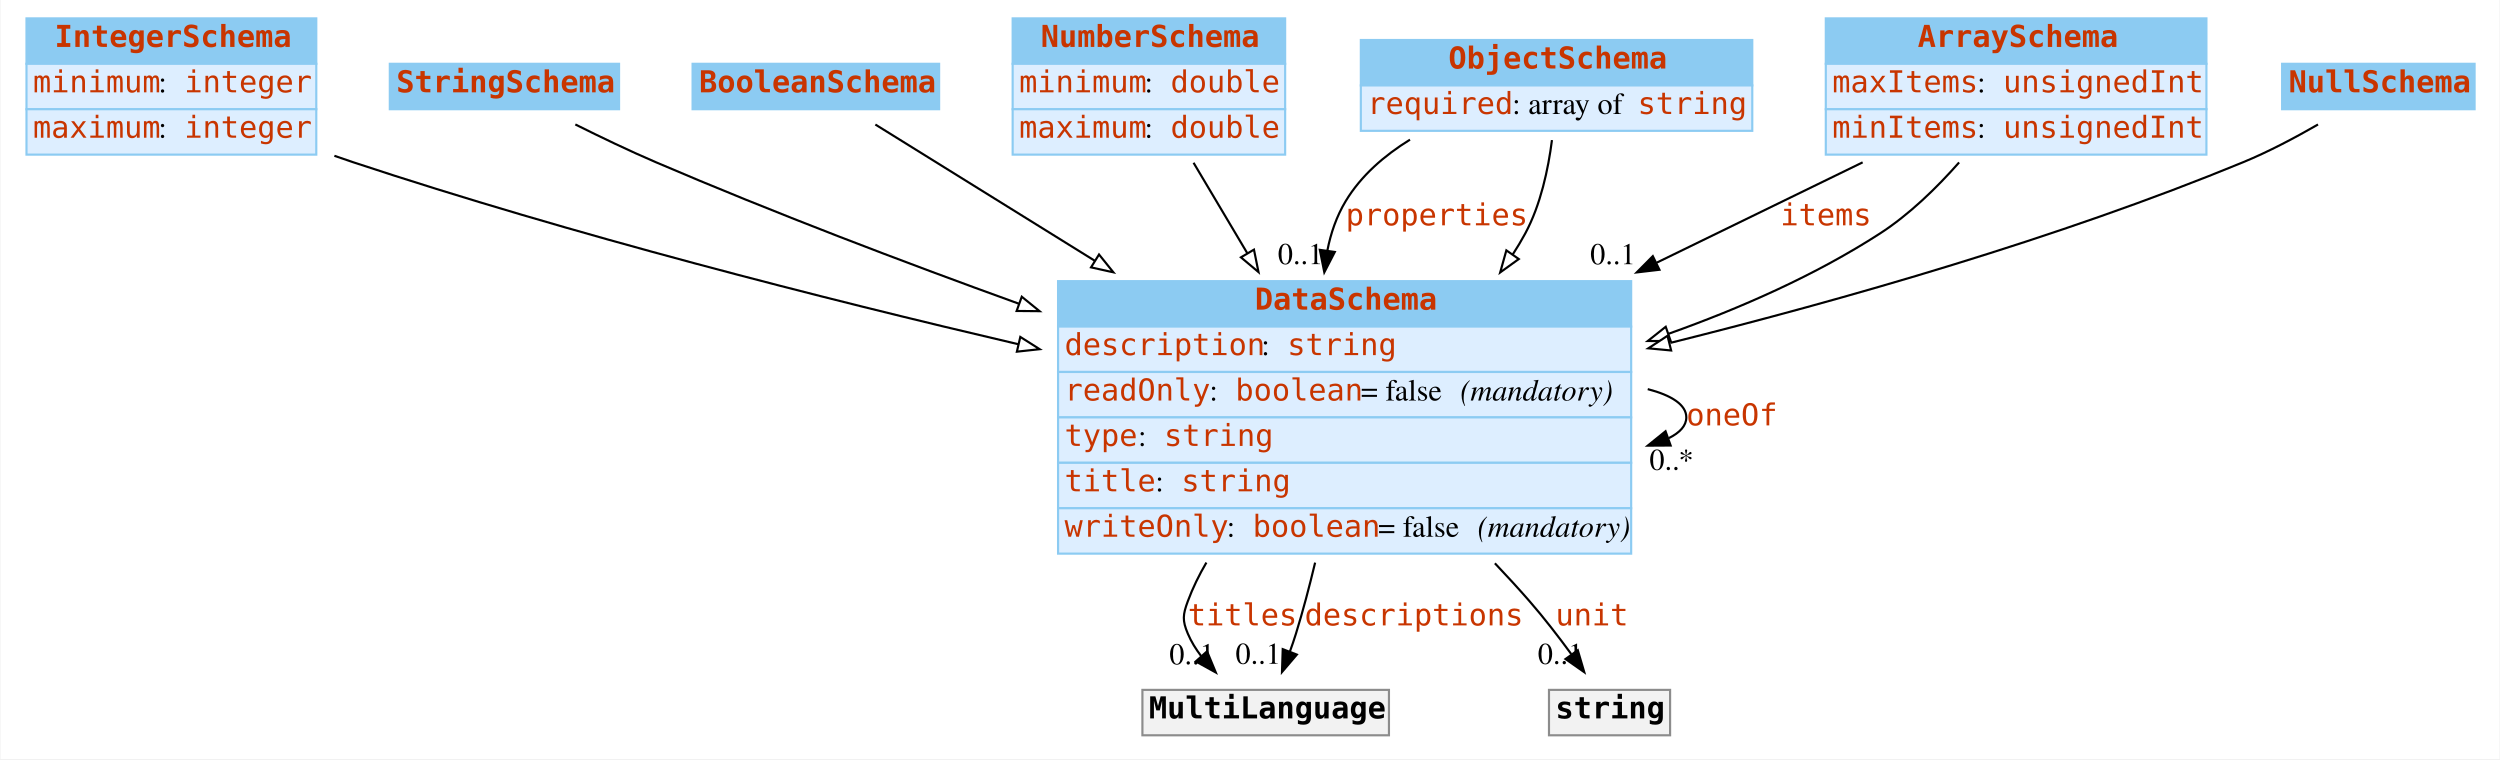
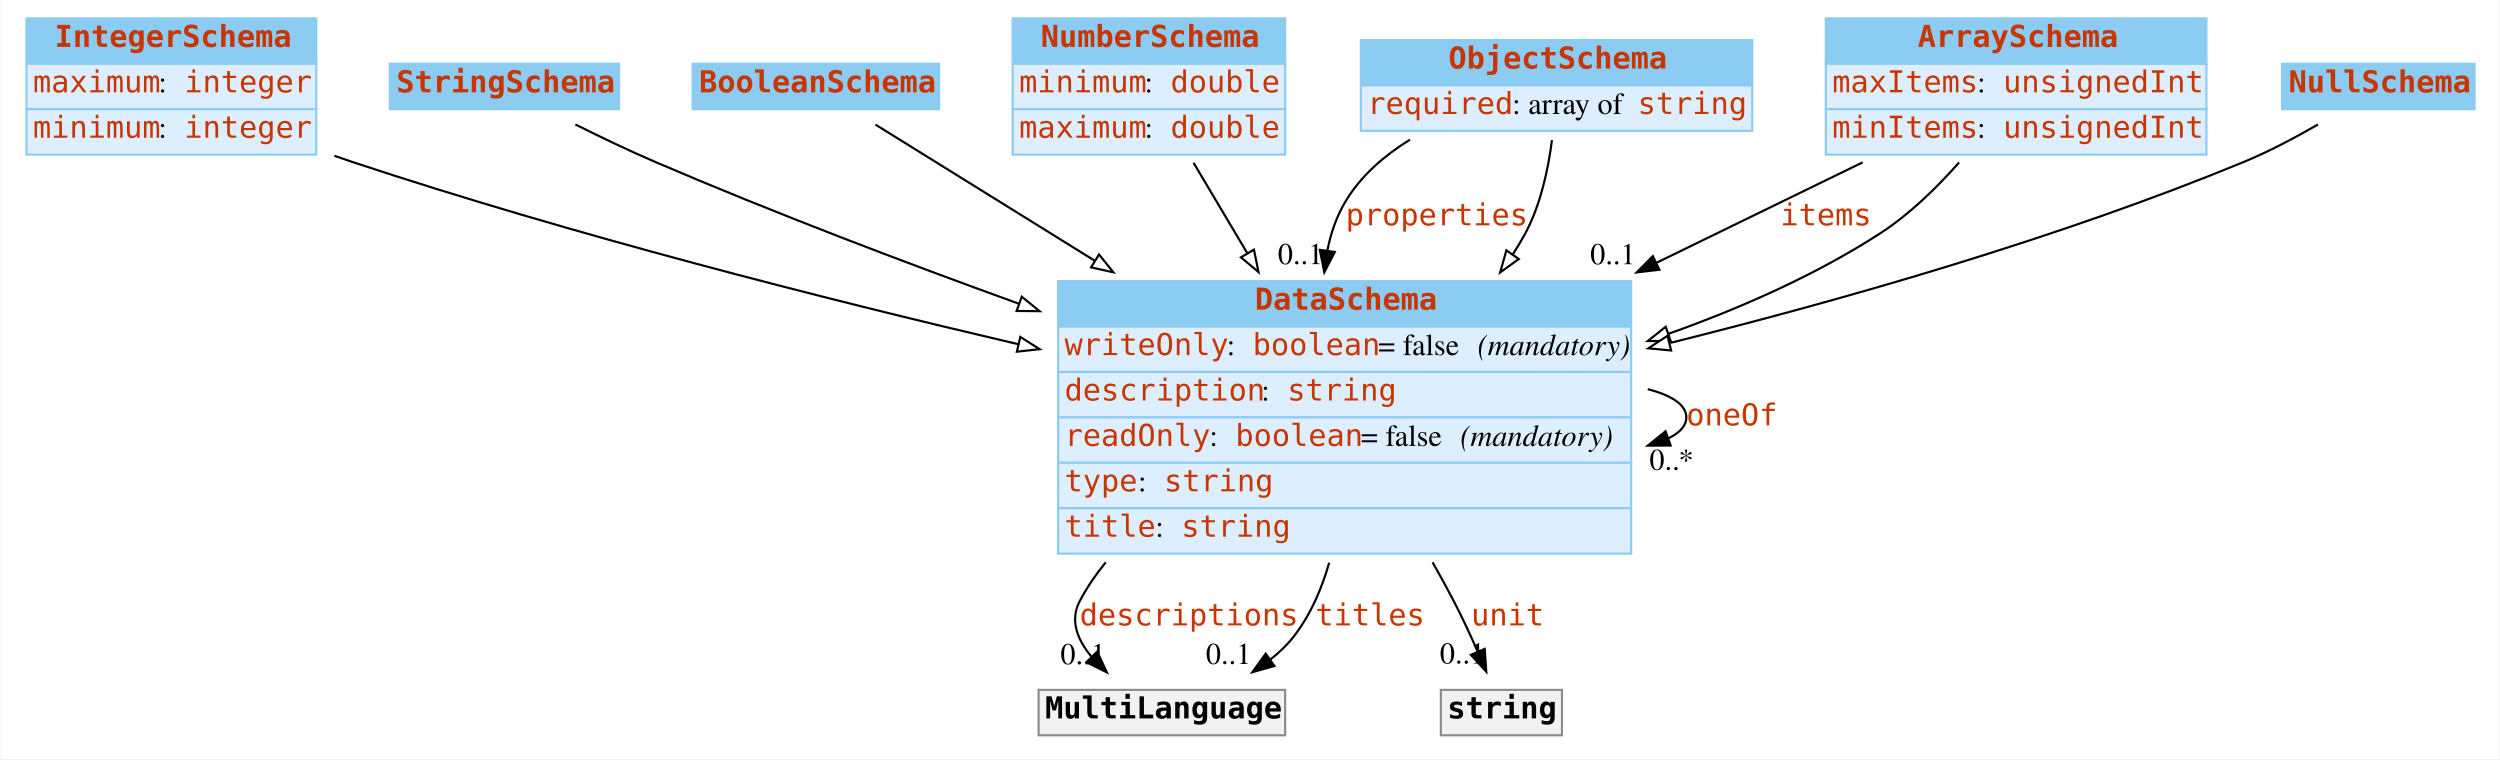
<svg xmlns="http://www.w3.org/2000/svg" width="1156pt" height="351pt" viewBox="0.00 0.00 1155.50 351.00">
  <g id="graph0" class="graph" transform="scale(1 1) rotate(0) translate(4 347)">
    <polygon fill="white" stroke="none" points="-4,4 -4,-347 1151.5,-347 1151.5,4 -4,4" />
    <g id="node1" class="node">
      <polygon fill="#8ccbf2" stroke="none" points="8,-317.5 8,-338.5 142,-338.5 142,-317.5 8,-317.5" />
      <polygon fill="none" stroke="#8ccbf2" points="8,-317.5 8,-338.5 142,-338.5 142,-317.5 8,-317.5" />
      <text text-anchor="start" x="21" y="-325.3" font-family="mono" font-weight="bold" font-size="14.00" fill="#c83500">IntegerSchema</text>
      <polygon fill="#ddeeff" stroke="none" points="8,-296.5 8,-317.5 142,-317.5 142,-296.5 8,-296.5" />
      <polygon fill="none" stroke="#8ccbf2" points="8,-296.5 8,-317.5 142,-317.5 142,-296.5 8,-296.5" />
-       <text text-anchor="start" x="11" y="-304.3" font-family="mono" font-size="14.00" fill="#c83500">minimum</text>
+       <text text-anchor="start" x="11" y="-304.3" font-family="mono" font-size="14.00" fill="#c83500">maximum</text>
      <text text-anchor="start" x="69" y="-304.3" font-family="Times,serif" font-size="14.00"> : </text>
      <text text-anchor="start" x="81" y="-304.3" font-family="mono" font-size="14.00" fill="#c83500">integer</text>
      <polygon fill="#ddeeff" stroke="none" points="8,-275.5 8,-296.5 142,-296.5 142,-275.5 8,-275.5" />
      <polygon fill="none" stroke="#8ccbf2" points="8,-275.5 8,-296.5 142,-296.5 142,-275.5 8,-275.5" />
-       <text text-anchor="start" x="11" y="-283.3" font-family="mono" font-size="14.00" fill="#c83500">maximum</text>
+       <text text-anchor="start" x="11" y="-283.3" font-family="mono" font-size="14.00" fill="#c83500">minimum</text>
      <text text-anchor="start" x="69" y="-283.3" font-family="Times,serif" font-size="14.00"> : </text>
      <text text-anchor="start" x="81" y="-283.3" font-family="mono" font-size="14.00" fill="#c83500">integer</text>
    </g>
    <g id="node8" class="node">
      <polygon fill="#8ccbf2" stroke="none" points="485,-196 485,-217 750,-217 750,-196 485,-196" />
      <polygon fill="none" stroke="#8ccbf2" points="485,-196 485,-217 750,-217 750,-196 485,-196" />
      <text text-anchor="start" x="576" y="-203.8" font-family="mono" font-weight="bold" font-size="14.00" fill="#c83500">DataSchema</text>
      <polygon fill="#ddeeff" stroke="none" points="485,-175 485,-196 750,-196 750,-175 485,-175" />
      <polygon fill="none" stroke="#8ccbf2" points="485,-175 485,-196 750,-196 750,-175 485,-175" />
-       <text text-anchor="start" x="488" y="-182.8" font-family="mono" font-size="14.00" fill="#c83500">description</text>
-       <text text-anchor="start" x="579" y="-182.8" font-family="Times,serif" font-size="14.00"> : </text>
-       <text text-anchor="start" x="591" y="-182.8" font-family="mono" font-size="14.00" fill="#c83500">string</text>
+       <text text-anchor="start" x="488" y="-182.8" font-family="mono" font-size="14.00" fill="#c83500">writeOnly</text>
+       <text text-anchor="start" x="563" y="-182.8" font-family="Times,serif" font-size="14.00"> : </text>
+       <text text-anchor="start" x="575" y="-182.8" font-family="mono" font-size="14.00" fill="#c83500">boolean</text>
+       <text text-anchor="start" x="633" y="-182.8" font-family="Times,serif" font-size="14.00"> = false </text>
+       <text text-anchor="start" x="679" y="-182.8" font-family="Times,serif" font-style="italic" font-size="14.00">(mandatory)</text>
      <polygon fill="#ddeeff" stroke="none" points="485,-154 485,-175 750,-175 750,-154 485,-154" />
      <polygon fill="none" stroke="#8ccbf2" points="485,-154 485,-175 750,-175 750,-154 485,-154" />
-       <text text-anchor="start" x="488" y="-161.8" font-family="mono" font-size="14.00" fill="#c83500">readOnly</text>
-       <text text-anchor="start" x="555" y="-161.8" font-family="Times,serif" font-size="14.00"> : </text>
-       <text text-anchor="start" x="567" y="-161.8" font-family="mono" font-size="14.00" fill="#c83500">boolean</text>
-       <text text-anchor="start" x="625" y="-161.8" font-family="Times,serif" font-size="14.00"> = false </text>
-       <text text-anchor="start" x="671" y="-161.8" font-family="Times,serif" font-style="italic" font-size="14.00">(mandatory)</text>
+       <text text-anchor="start" x="488" y="-161.8" font-family="mono" font-size="14.00" fill="#c83500">description</text>
+       <text text-anchor="start" x="579" y="-161.8" font-family="Times,serif" font-size="14.00"> : </text>
+       <text text-anchor="start" x="591" y="-161.8" font-family="mono" font-size="14.00" fill="#c83500">string</text>
      <polygon fill="#ddeeff" stroke="none" points="485,-133 485,-154 750,-154 750,-133 485,-133" />
      <polygon fill="none" stroke="#8ccbf2" points="485,-133 485,-154 750,-154 750,-133 485,-133" />
-       <text text-anchor="start" x="488" y="-140.8" font-family="mono" font-size="14.00" fill="#c83500">type</text>
-       <text text-anchor="start" x="522" y="-140.8" font-family="Times,serif" font-size="14.00"> : </text>
-       <text text-anchor="start" x="534" y="-140.8" font-family="mono" font-size="14.00" fill="#c83500">string</text>
+       <text text-anchor="start" x="488" y="-140.8" font-family="mono" font-size="14.00" fill="#c83500">readOnly</text>
+       <text text-anchor="start" x="555" y="-140.8" font-family="Times,serif" font-size="14.00"> : </text>
+       <text text-anchor="start" x="567" y="-140.8" font-family="mono" font-size="14.00" fill="#c83500">boolean</text>
+       <text text-anchor="start" x="625" y="-140.8" font-family="Times,serif" font-size="14.00"> = false </text>
+       <text text-anchor="start" x="671" y="-140.8" font-family="Times,serif" font-style="italic" font-size="14.00">(mandatory)</text>
      <polygon fill="#ddeeff" stroke="none" points="485,-112 485,-133 750,-133 750,-112 485,-112" />
      <polygon fill="none" stroke="#8ccbf2" points="485,-112 485,-133 750,-133 750,-112 485,-112" />
-       <text text-anchor="start" x="488" y="-119.8" font-family="mono" font-size="14.00" fill="#c83500">title</text>
-       <text text-anchor="start" x="530" y="-119.8" font-family="Times,serif" font-size="14.00"> : </text>
-       <text text-anchor="start" x="542" y="-119.8" font-family="mono" font-size="14.00" fill="#c83500">string</text>
+       <text text-anchor="start" x="488" y="-119.8" font-family="mono" font-size="14.00" fill="#c83500">type</text>
+       <text text-anchor="start" x="522" y="-119.8" font-family="Times,serif" font-size="14.00"> : </text>
+       <text text-anchor="start" x="534" y="-119.8" font-family="mono" font-size="14.00" fill="#c83500">string</text>
      <polygon fill="#ddeeff" stroke="none" points="485,-91 485,-112 750,-112 750,-91 485,-91" />
      <polygon fill="none" stroke="#8ccbf2" points="485,-91 485,-112 750,-112 750,-91 485,-91" />
-       <text text-anchor="start" x="488" y="-98.8" font-family="mono" font-size="14.00" fill="#c83500">writeOnly</text>
-       <text text-anchor="start" x="563" y="-98.8" font-family="Times,serif" font-size="14.00"> : </text>
-       <text text-anchor="start" x="575" y="-98.8" font-family="mono" font-size="14.00" fill="#c83500">boolean</text>
-       <text text-anchor="start" x="633" y="-98.8" font-family="Times,serif" font-size="14.00"> = false </text>
-       <text text-anchor="start" x="679" y="-98.8" font-family="Times,serif" font-style="italic" font-size="14.00">(mandatory)</text>
+       <text text-anchor="start" x="488" y="-98.8" font-family="mono" font-size="14.00" fill="#c83500">title</text>
+       <text text-anchor="start" x="530" y="-98.8" font-family="Times,serif" font-size="14.00"> : </text>
+       <text text-anchor="start" x="542" y="-98.8" font-family="mono" font-size="14.00" fill="#c83500">string</text>
    </g>
    <g id="edge10" class="edge">
      <path fill="none" stroke="black" d="M150.369,-274.964C153.272,-273.934 156.157,-272.942 159,-272 260.191,-238.477 376.605,-208.851 466.743,-187.798" />
      <polygon fill="white" stroke="black" points="467.543,-191.206 476.49,-185.531 465.957,-184.388 467.543,-191.206" />
    </g>
    <g id="node2" class="node">
      <polygon fill="#8ccbf2" stroke="none" points="176,-296.5 176,-317.5 282,-317.5 282,-296.5 176,-296.5" />
      <polygon fill="none" stroke="#8ccbf2" points="176,-296.5 176,-317.5 282,-317.5 282,-296.5 176,-296.5" />
      <text text-anchor="start" x="179" y="-304.3" font-family="mono" font-weight="bold" font-size="14.00" fill="#c83500">StringSchema</text>
    </g>
    <g id="edge13" class="edge">
      <path fill="none" stroke="black" d="M261.782,-289.455C273.412,-283.645 286.673,-277.288 299,-272 353.06,-248.809 413.406,-225.884 466.88,-206.556" />
      <polygon fill="white" stroke="black" points="468.213,-209.796 476.435,-203.114 465.84,-203.21 468.213,-209.796" />
    </g>
    <g id="node3" class="node">
      <polygon fill="#8ccbf2" stroke="none" points="316,-296.5 316,-317.5 430,-317.5 430,-296.5 316,-296.5" />
      <polygon fill="none" stroke="#8ccbf2" points="316,-296.5 316,-317.5 430,-317.5 430,-296.5 316,-296.5" />
      <text text-anchor="start" x="319" y="-304.3" font-family="mono" font-weight="bold" font-size="14.00" fill="#c83500">BooleanSchema</text>
    </g>
    <g id="edge11" class="edge">
      <path fill="none" stroke="black" d="M400.516,-289.416C425.544,-273.876 464.241,-249.848 502.035,-226.382" />
      <polygon fill="white" stroke="black" points="503.939,-229.32 510.588,-221.071 500.246,-223.373 503.939,-229.32" />
    </g>
    <g id="node4" class="node">
      <polygon fill="#8ccbf2" stroke="none" points="464,-317.5 464,-338.5 590,-338.5 590,-317.5 464,-317.5" />
      <polygon fill="none" stroke="#8ccbf2" points="464,-317.5 464,-338.5 590,-338.5 590,-317.5 464,-317.5" />
      <text text-anchor="start" x="477" y="-325.3" font-family="mono" font-weight="bold" font-size="14.00" fill="#c83500">NumberSchema</text>
      <polygon fill="#ddeeff" stroke="none" points="464,-296.5 464,-317.5 590,-317.5 590,-296.5 464,-296.5" />
      <polygon fill="none" stroke="#8ccbf2" points="464,-296.5 464,-317.5 590,-317.5 590,-296.5 464,-296.5" />
      <text text-anchor="start" x="467" y="-304.3" font-family="mono" font-size="14.00" fill="#c83500">minimum</text>
      <text text-anchor="start" x="525" y="-304.3" font-family="Times,serif" font-size="14.00"> : </text>
      <text text-anchor="start" x="537" y="-304.3" font-family="mono" font-size="14.00" fill="#c83500">double</text>
      <polygon fill="#ddeeff" stroke="none" points="464,-275.5 464,-296.5 590,-296.5 590,-275.5 464,-275.5" />
      <polygon fill="none" stroke="#8ccbf2" points="464,-275.5 464,-296.5 590,-296.5 590,-275.5 464,-275.5" />
      <text text-anchor="start" x="467" y="-283.3" font-family="mono" font-size="14.00" fill="#c83500">maximum</text>
      <text text-anchor="start" x="525" y="-283.3" font-family="Times,serif" font-size="14.00"> : </text>
      <text text-anchor="start" x="537" y="-283.3" font-family="mono" font-size="14.00" fill="#c83500">double</text>
    </g>
-     <g id="edge8" class="edge">
+     <g id="edge9" class="edge">
      <path fill="none" stroke="black" d="M547.648,-271.743C555.11,-259.182 563.85,-244.47 572.562,-229.804" />
      <polygon fill="white" stroke="black" points="575.58,-231.577 577.678,-221.192 569.562,-228.002 575.58,-231.577" />
    </g>
    <g id="node5" class="node">
      <polygon fill="#8ccbf2" stroke="none" points="625,-307.5 625,-328.5 806,-328.5 806,-307.5 625,-307.5" />
      <polygon fill="none" stroke="#8ccbf2" points="625,-307.5 625,-328.5 806,-328.5 806,-307.5 625,-307.5" />
      <text text-anchor="start" x="665.5" y="-315.3" font-family="mono" font-weight="bold" font-size="14.00" fill="#c83500">ObjectSchema</text>
      <polygon fill="#ddeeff" stroke="none" points="625,-286.5 625,-307.5 806,-307.5 806,-286.5 625,-286.5" />
      <polygon fill="none" stroke="#8ccbf2" points="625,-286.5 625,-307.5 806,-307.5 806,-286.5 625,-286.5" />
      <text text-anchor="start" x="628" y="-294.3" font-family="mono" font-size="14.00" fill="#c83500">required</text>
      <text text-anchor="start" x="695" y="-294.3" font-family="Times,serif" font-size="14.00"> : array of </text>
      <text text-anchor="start" x="753" y="-294.3" font-family="mono" font-size="14.00" fill="#c83500">string</text>
    </g>
    <g id="edge1" class="edge">
      <path fill="none" stroke="black" d="M647.732,-282.423C635.903,-275.127 625.117,-265.808 618,-254 613.774,-246.988 611.086,-239.158 609.509,-231.057" />
      <polygon fill="black" stroke="black" points="612.965,-230.495 608.11,-221.078 606.033,-231.467 612.965,-230.495" />
      <text text-anchor="start" x="618" y="-242.8" font-family="mono" font-size="14.00" fill="#c83500">properties</text>
      <text text-anchor="middle" x="597.11" y="-224.878" font-family="Times,serif" font-size="14.00">0..1</text>
    </g>
    <g id="edge7" class="edge">
      <path fill="none" stroke="black" d="M713.377,-282.225C711.666,-268.829 708.163,-252.27 701,-239 699.231,-235.722 697.293,-232.488 695.219,-229.309" />
      <polygon fill="white" stroke="black" points="698.03,-227.221 689.434,-221.027 692.291,-231.23 698.03,-227.221" />
    </g>
    <g id="node6" class="node">
      <polygon fill="#8ccbf2" stroke="none" points="840,-317.5 840,-338.5 1016,-338.5 1016,-317.5 840,-317.5" />
      <polygon fill="none" stroke="#8ccbf2" points="840,-317.5 840,-338.5 1016,-338.5 1016,-317.5 840,-317.5" />
      <text text-anchor="start" x="882.5" y="-325.3" font-family="mono" font-weight="bold" font-size="14.00" fill="#c83500">ArraySchema</text>
      <polygon fill="#ddeeff" stroke="none" points="840,-296.5 840,-317.5 1016,-317.5 1016,-296.5 840,-296.5" />
      <polygon fill="none" stroke="#8ccbf2" points="840,-296.5 840,-317.5 1016,-317.5 1016,-296.5 840,-296.5" />
      <text text-anchor="start" x="843" y="-304.3" font-family="mono" font-size="14.00" fill="#c83500">maxItems</text>
      <text text-anchor="start" x="910" y="-304.3" font-family="Times,serif" font-size="14.00"> : </text>
      <text text-anchor="start" x="922" y="-304.3" font-family="mono" font-size="14.00" fill="#c83500">unsignedInt</text>
      <polygon fill="#ddeeff" stroke="none" points="840,-275.5 840,-296.5 1016,-296.5 1016,-275.5 840,-275.5" />
      <polygon fill="none" stroke="#8ccbf2" points="840,-275.5 840,-296.5 1016,-296.5 1016,-275.5 840,-275.5" />
      <text text-anchor="start" x="843" y="-283.3" font-family="mono" font-size="14.00" fill="#c83500">minItems</text>
      <text text-anchor="start" x="910" y="-283.3" font-family="Times,serif" font-size="14.00"> : </text>
      <text text-anchor="start" x="922" y="-283.3" font-family="mono" font-size="14.00" fill="#c83500">unsignedInt</text>
    </g>
    <g id="edge2" class="edge">
      <path fill="none" stroke="black" d="M857.04,-271.933C828.691,-258.123 794.956,-241.689 761.866,-225.57" />
      <polygon fill="black" stroke="black" points="763.078,-222.267 752.555,-221.034 760.012,-228.56 763.078,-222.267" />
      <text text-anchor="start" x="819" y="-242.8" font-family="mono" font-size="14.00" fill="#c83500">items</text>
      <text text-anchor="middle" x="741.555" y="-224.834" font-family="Times,serif" font-size="14.00">0..1</text>
    </g>
-     <g id="edge9" class="edge">
+     <g id="edge8" class="edge">
      <path fill="none" stroke="black" d="M901.641,-271.886C891.278,-260.14 878.602,-247.781 865,-239 835.327,-219.845 800.821,-204.58 767.15,-192.607" />
      <polygon fill="white" stroke="black" points="768.275,-189.293 757.68,-189.317 765.978,-195.905 768.275,-189.293" />
    </g>
    <g id="node7" class="node">
      <polygon fill="#8ccbf2" stroke="none" points="1051,-296.5 1051,-317.5 1140,-317.5 1140,-296.5 1051,-296.5" />
      <polygon fill="none" stroke="#8ccbf2" points="1051,-296.5 1051,-317.5 1140,-317.5 1140,-296.5 1051,-296.5" />
      <text text-anchor="start" x="1054" y="-304.3" font-family="mono" font-weight="bold" font-size="14.00" fill="#c83500">NullSchema</text>
    </g>
    <g id="edge12" class="edge">
      <path fill="none" stroke="black" d="M1067.6,-289.442C1057.06,-283.364 1044.73,-276.835 1033,-272 947.691,-236.836 848.334,-208.455 768.118,-188.455" />
      <polygon fill="white" stroke="black" points="768.481,-184.939 757.933,-185.935 766.799,-191.734 768.481,-184.939" />
    </g>
-     <g id="edge5" class="edge">
+     <g id="edge4" class="edge">
      <path fill="none" stroke="black" d="M757.658,-167.071C768.688,-164.197 775.5,-159.84 775.5,-154 775.5,-150.168 772.566,-146.974 767.432,-144.419" />
      <polygon fill="black" stroke="black" points="768.253,-140.995 757.658,-140.929 765.899,-147.588 768.253,-140.995" />
      <text text-anchor="start" x="775.5" y="-150.3" font-family="mono" font-size="14.00" fill="#c83500">oneOf</text>
      <text text-anchor="middle" x="768.658" y="-129.729" font-family="Times,serif" font-size="14.00">0..*</text>
    </g>
    <g id="node9" class="node">
-       <polygon fill="#f2f2f2" stroke="none" points="524,-7 524,-28 638,-28 638,-7 524,-7" />
-       <polygon fill="none" stroke="#8c8c8c" points="524,-7 524,-28 638,-28 638,-7 524,-7" />
-       <text text-anchor="start" x="527" y="-14.8" font-family="mono" font-weight="bold" font-size="14.00">MultiLanguage</text>
+       <polygon fill="#f2f2f2" stroke="none" points="476,-7 476,-28 590,-28 590,-7 476,-7" />
+       <polygon fill="none" stroke="#8c8c8c" points="476,-7 476,-28 590,-28 590,-7 476,-7" />
+       <text text-anchor="start" x="479" y="-14.8" font-family="mono" font-weight="bold" font-size="14.00">MultiLanguage</text>
    </g>
    <g id="edge3" class="edge">
-       <path fill="none" stroke="black" d="M553.584,-86.87C550.2,-81.105 547.266,-75.125 545,-69 542.687,-62.747 542.405,-60.141 545,-54 546.558,-50.311 548.717,-46.819 551.209,-43.573" />
-       <polygon fill="black" stroke="black" points="553.892,-45.823 557.943,-36.034 548.671,-41.16 553.892,-45.823" />
-       <text text-anchor="start" x="545" y="-57.8" font-family="mono" font-size="14.00" fill="#c83500">titles</text>
-       <text text-anchor="middle" x="546.943" y="-39.834" font-family="Times,serif" font-size="14.00">0..1</text>
+       <path fill="none" stroke="black" d="M507.031,-86.962C502.426,-81.358 498.35,-75.374 495,-69 490.359,-60.169 493.89,-51.264 500.344,-43.465" />
+       <polygon fill="black" stroke="black" points="503.082,-45.672 507.578,-36.078 498.081,-40.773 503.082,-45.672" />
+       <text text-anchor="start" x="495" y="-57.8" font-family="mono" font-size="14.00" fill="#c83500">descriptions</text>
+       <text text-anchor="middle" x="496.578" y="-39.878" font-family="Times,serif" font-size="14.00">0..1</text>
    </g>
    <g id="edge6" class="edge">
-       <path fill="none" stroke="black" d="M603.86,-86.842C601.221,-75.795 598.248,-64.514 595,-54 594.149,-51.245 593.176,-48.401 592.149,-45.581" />
-       <polygon fill="black" stroke="black" points="595.411,-44.314 588.542,-36.247 588.882,-46.837 595.411,-44.314" />
-       <text text-anchor="start" x="599" y="-57.8" font-family="mono" font-size="14.00" fill="#c83500">descriptions</text>
-       <text text-anchor="middle" x="577.542" y="-40.047" font-family="Times,serif" font-size="14.00">0..1</text>
+       <path fill="none" stroke="black" d="M610.366,-86.807C607.022,-75.113 602.129,-63.619 595,-54 591.688,-49.531 587.625,-45.552 583.177,-42.028" />
+       <polygon fill="black" stroke="black" points="585.029,-39.052 574.834,-36.17 581.007,-44.781 585.029,-39.052" />
+       <text text-anchor="start" x="604" y="-57.8" font-family="mono" font-size="14.00" fill="#c83500">titles</text>
+       <text text-anchor="middle" x="563.834" y="-39.97" font-family="Times,serif" font-size="14.00">0..1</text>
    </g>
    <g id="node10" class="node">
-       <polygon fill="#f2f2f2" stroke="none" points="712,-7 712,-28 768,-28 768,-7 712,-7" />
-       <polygon fill="none" stroke="#8c8c8c" points="712,-7 712,-28 768,-28 768,-7 712,-7" />
-       <text text-anchor="start" x="715" y="-14.8" font-family="mono" font-weight="bold" font-size="14.00">string</text>
+       <polygon fill="#f2f2f2" stroke="none" points="662,-7 662,-28 718,-28 718,-7 662,-7" />
+       <polygon fill="none" stroke="#8c8c8c" points="662,-7 662,-28 718,-28 718,-7 662,-7" />
+       <text text-anchor="start" x="665" y="-14.8" font-family="mono" font-weight="bold" font-size="14.00">string</text>
    </g>
-     <g id="edge4" class="edge">
-       <path fill="none" stroke="black" d="M686.987,-86.535C692.52,-80.713 697.925,-74.82 703,-69 709.671,-61.349 716.432,-52.576 722.317,-44.535" />
-       <polygon fill="black" stroke="black" points="725.322,-46.35 728.313,-36.186 719.637,-42.267 725.322,-46.35" />
-       <text text-anchor="start" x="715" y="-57.8" font-family="mono" font-size="14.00" fill="#c83500">unit</text>
-       <text text-anchor="middle" x="717.313" y="-39.986" font-family="Times,serif" font-size="14.00">0..1</text>
+     <g id="edge5" class="edge">
+       <path fill="none" stroke="black" d="M658.186,-86.976C661.607,-80.954 664.927,-74.901 668,-69 671.88,-61.548 675.71,-53.265 679.059,-45.62" />
+       <polygon fill="black" stroke="black" points="682.294,-46.957 683.012,-36.387 675.859,-44.202 682.294,-46.957" />
+       <text text-anchor="start" x="676" y="-57.8" font-family="mono" font-size="14.00" fill="#c83500">unit</text>
+       <text text-anchor="middle" x="672.012" y="-40.187" font-family="Times,serif" font-size="14.00">0..1</text>
    </g>
  </g>
</svg>
